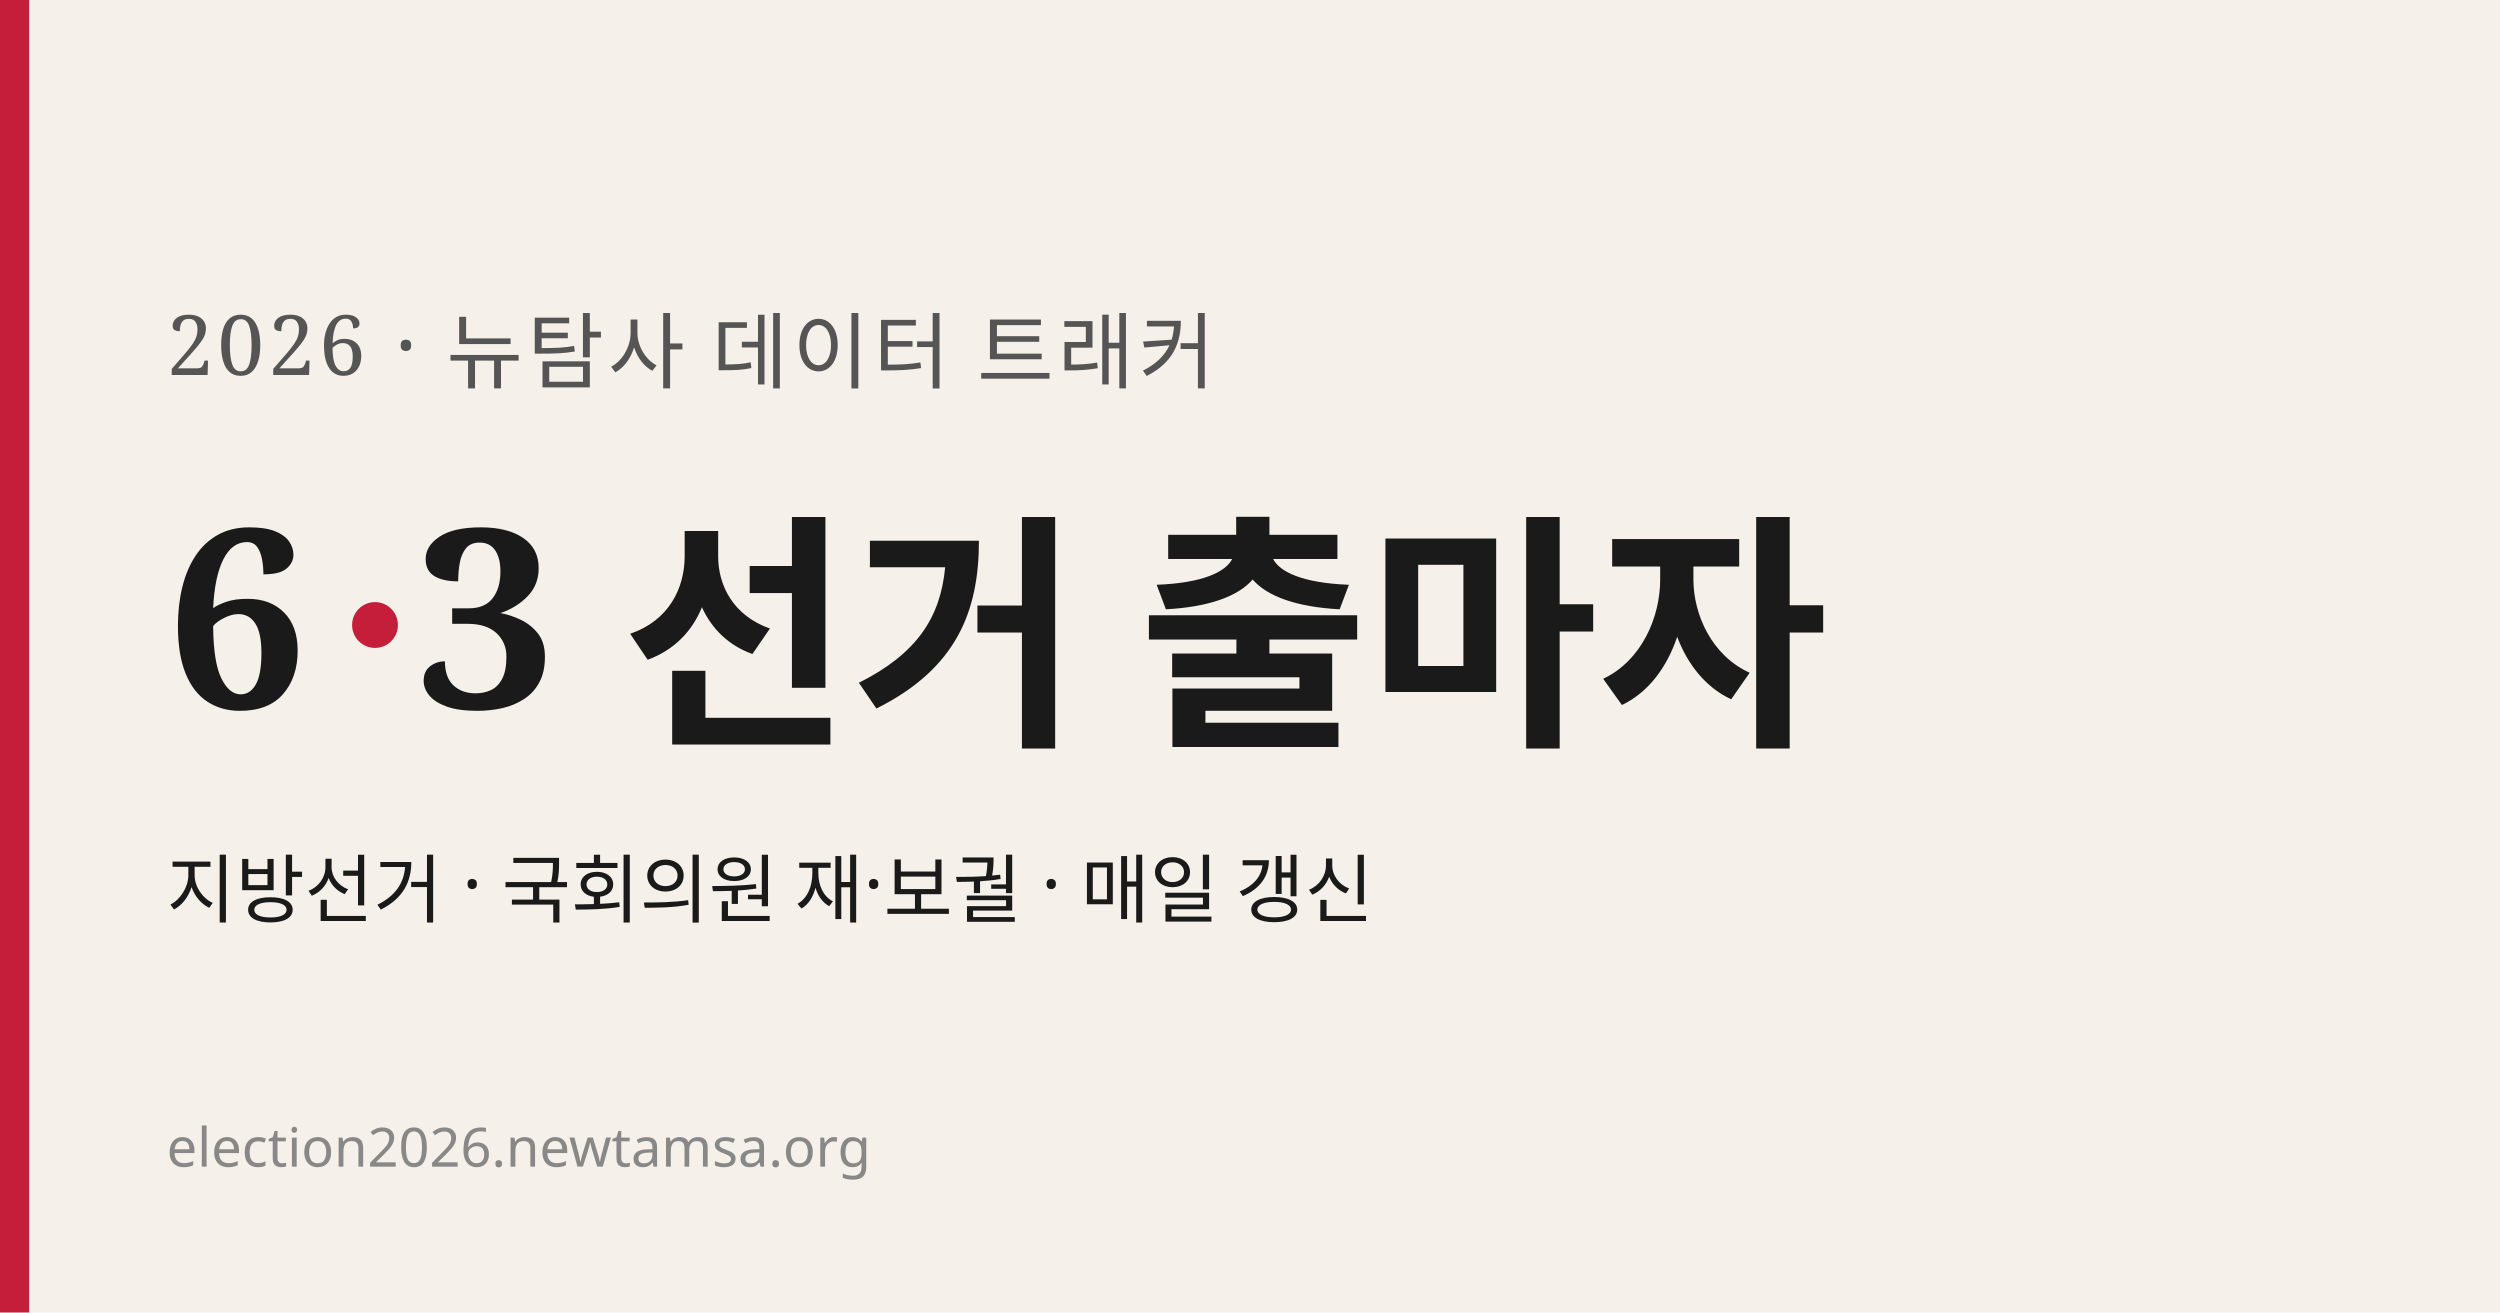
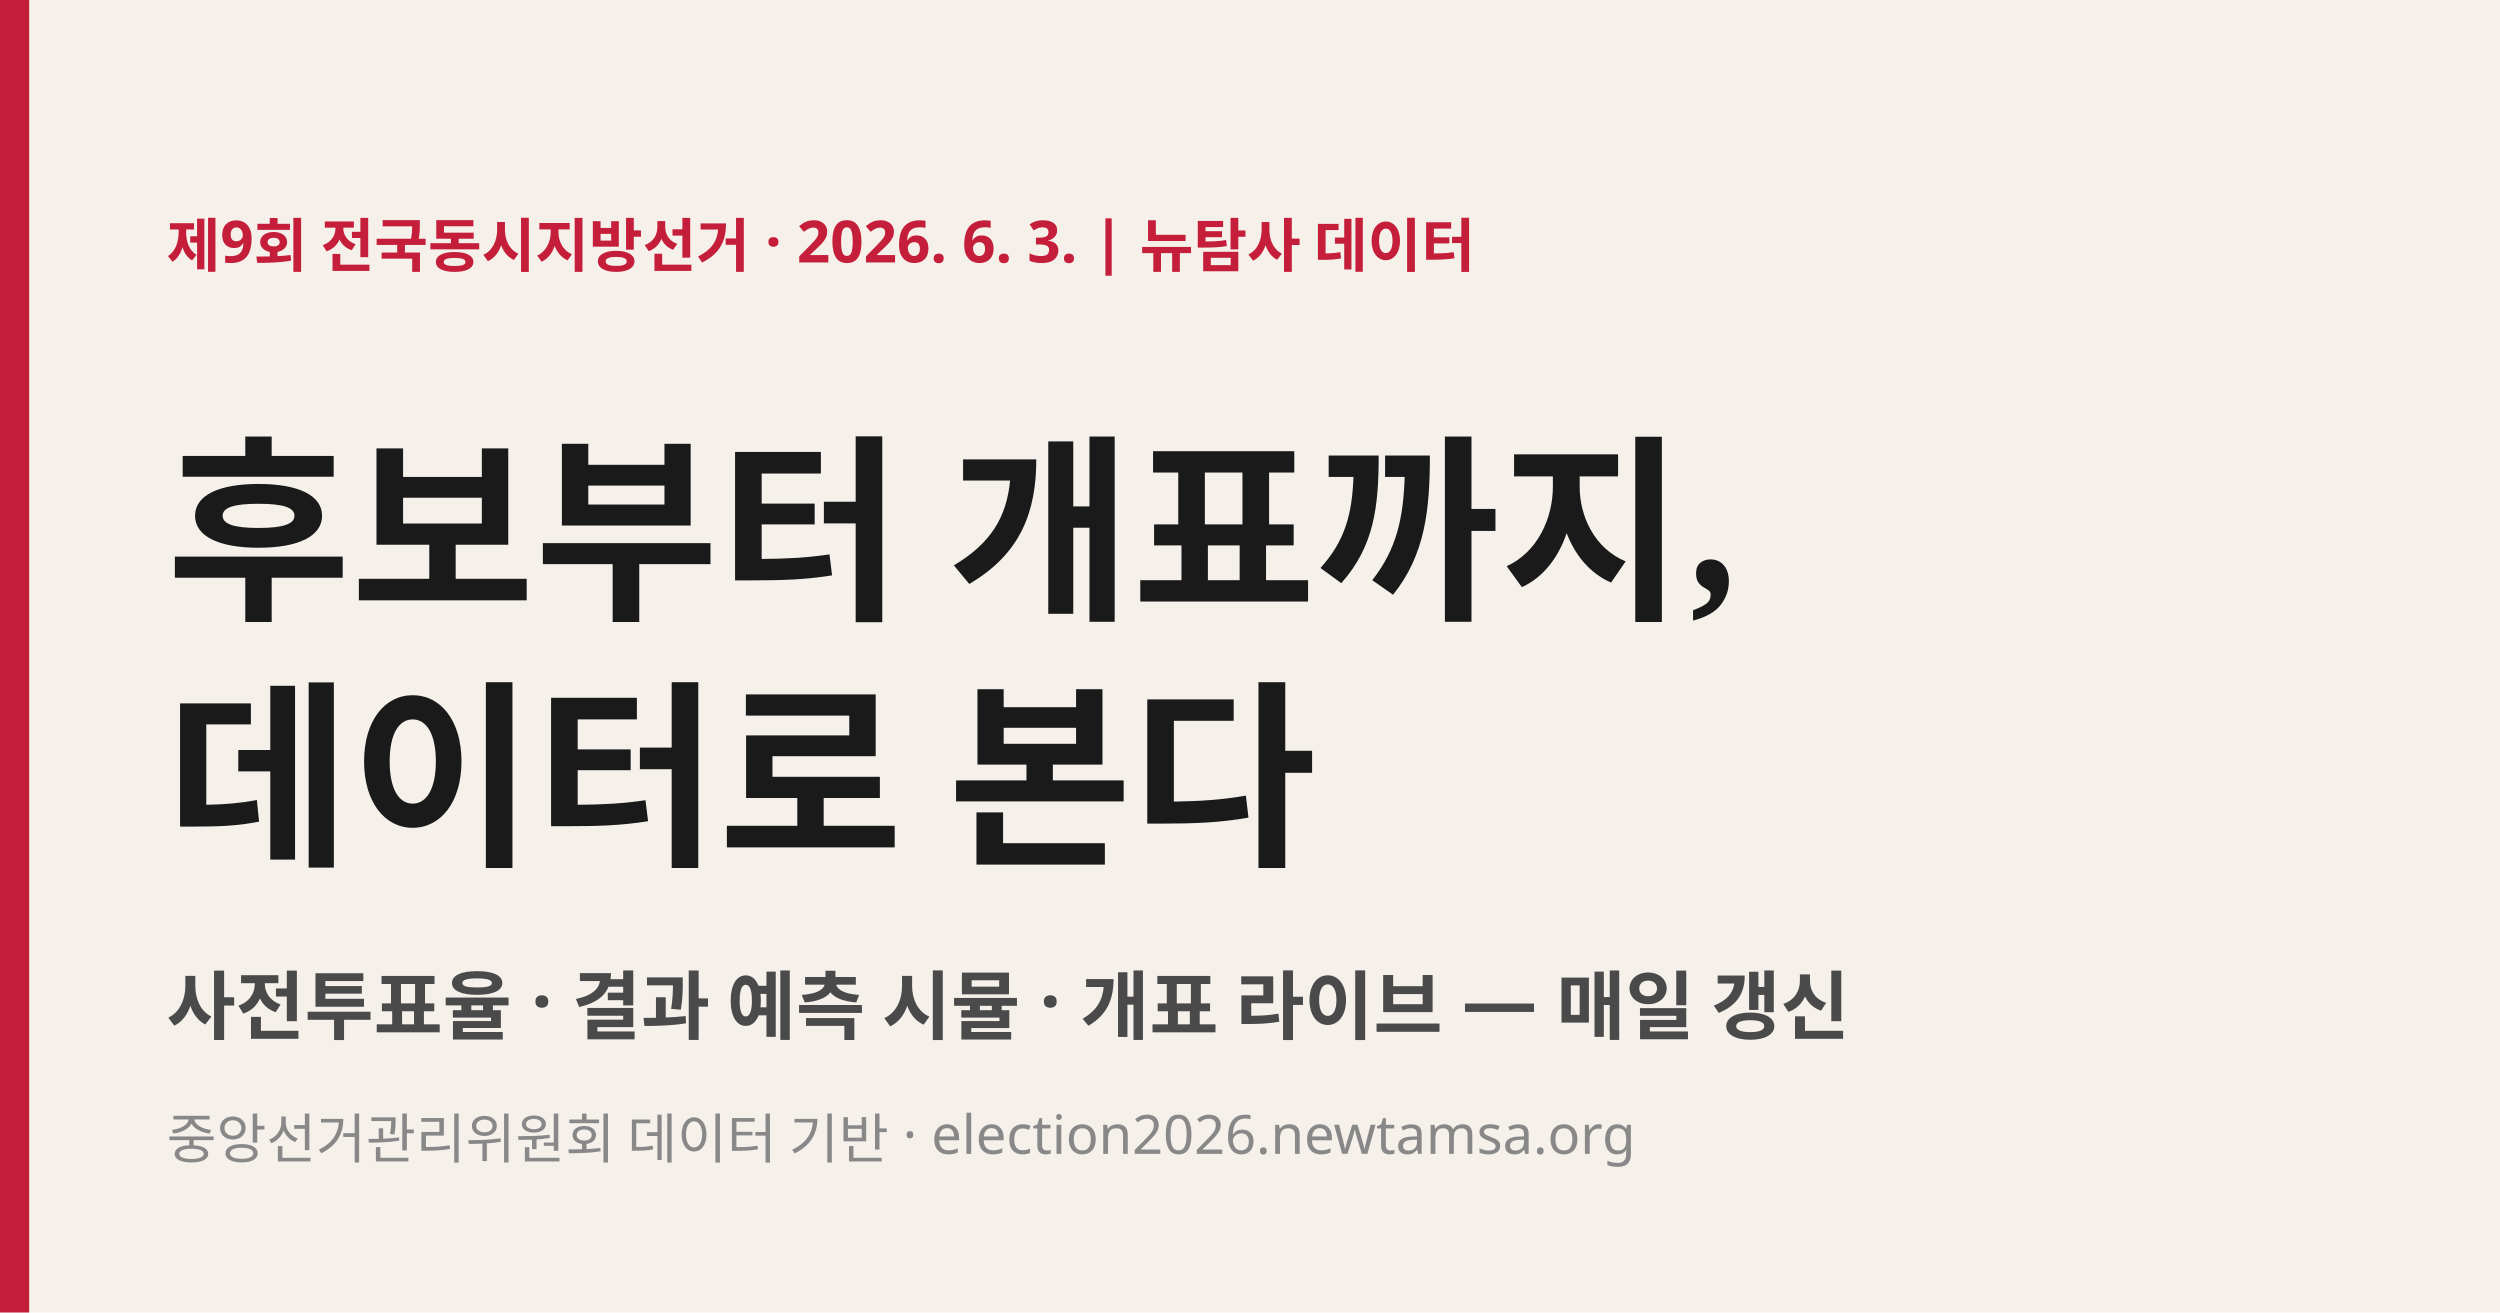
<svg xmlns="http://www.w3.org/2000/svg" viewBox="0 0 1200 630" width="1200" height="630">
  <rect width="1200" height="630" fill="#f5f1ea" />
  <rect x="0" y="0" width="14" height="630" fill="#c41e3a" />
-   <text x="80" y="180" font-family="Noto Serif KR, serif" font-size="40" fill="#555" letter-spacing="2">2026 · 뉴탐사 데이터 트래커</text>
-   <g transform="translate(80, 260)">
-     <text x="0" y="80" font-family="Noto Serif KR, serif" font-size="120" font-weight="900" fill="#1a1a1a">6</text>
-     <circle cx="100" cy="40" r="11" fill="#c41e3a" />
-     <text x="120" y="80" font-family="Noto Serif KR, serif" font-size="120" font-weight="900" fill="#1a1a1a">3 선거 출마자</text>
-   </g>
-   <text x="80" y="440" font-family="Pretendard, sans-serif" font-size="36" fill="#1a1a1a" font-weight="500">지방선거 · 국회의원 재·보궐 · 매일 갱신</text>
-   <text x="80" y="560" font-family="Pretendard, sans-serif" font-size="26" fill="#888">election2026.newtamsa.org</text>
+   <text x="80" y="128" font-family="Noto Sans KR, Pretendard, sans-serif" font-size="28" font-weight="700" fill="#c41e3a">제9회 전국동시지방선거 · 2026. 6. 3.  |  뉴탐사 데이터</text>
+   <text x="80" y="290" font-family="Noto Serif KR, serif" font-size="96" font-weight="900" fill="#1a1a1a">후보부터 개표까지,</text>
+   <text x="80" y="408" font-family="Noto Serif KR, serif" font-size="96" font-weight="900" fill="#1a1a1a">데이터로 본다</text>
+   <text x="80" y="496" font-family="Pretendard, Noto Sans KR, sans-serif" font-size="36" font-weight="600" fill="#4a4a4a">사전투표율 · 결과 예측 시뮬 · 개표 라이브 — 매일 갱신</text>
+   <text x="80" y="556" font-family="Pretendard, Noto Sans KR, sans-serif" font-size="26" fill="#888">중앙선거관리위원회 데이터 기반 · election2026.newtamsa.org</text>
</svg>
